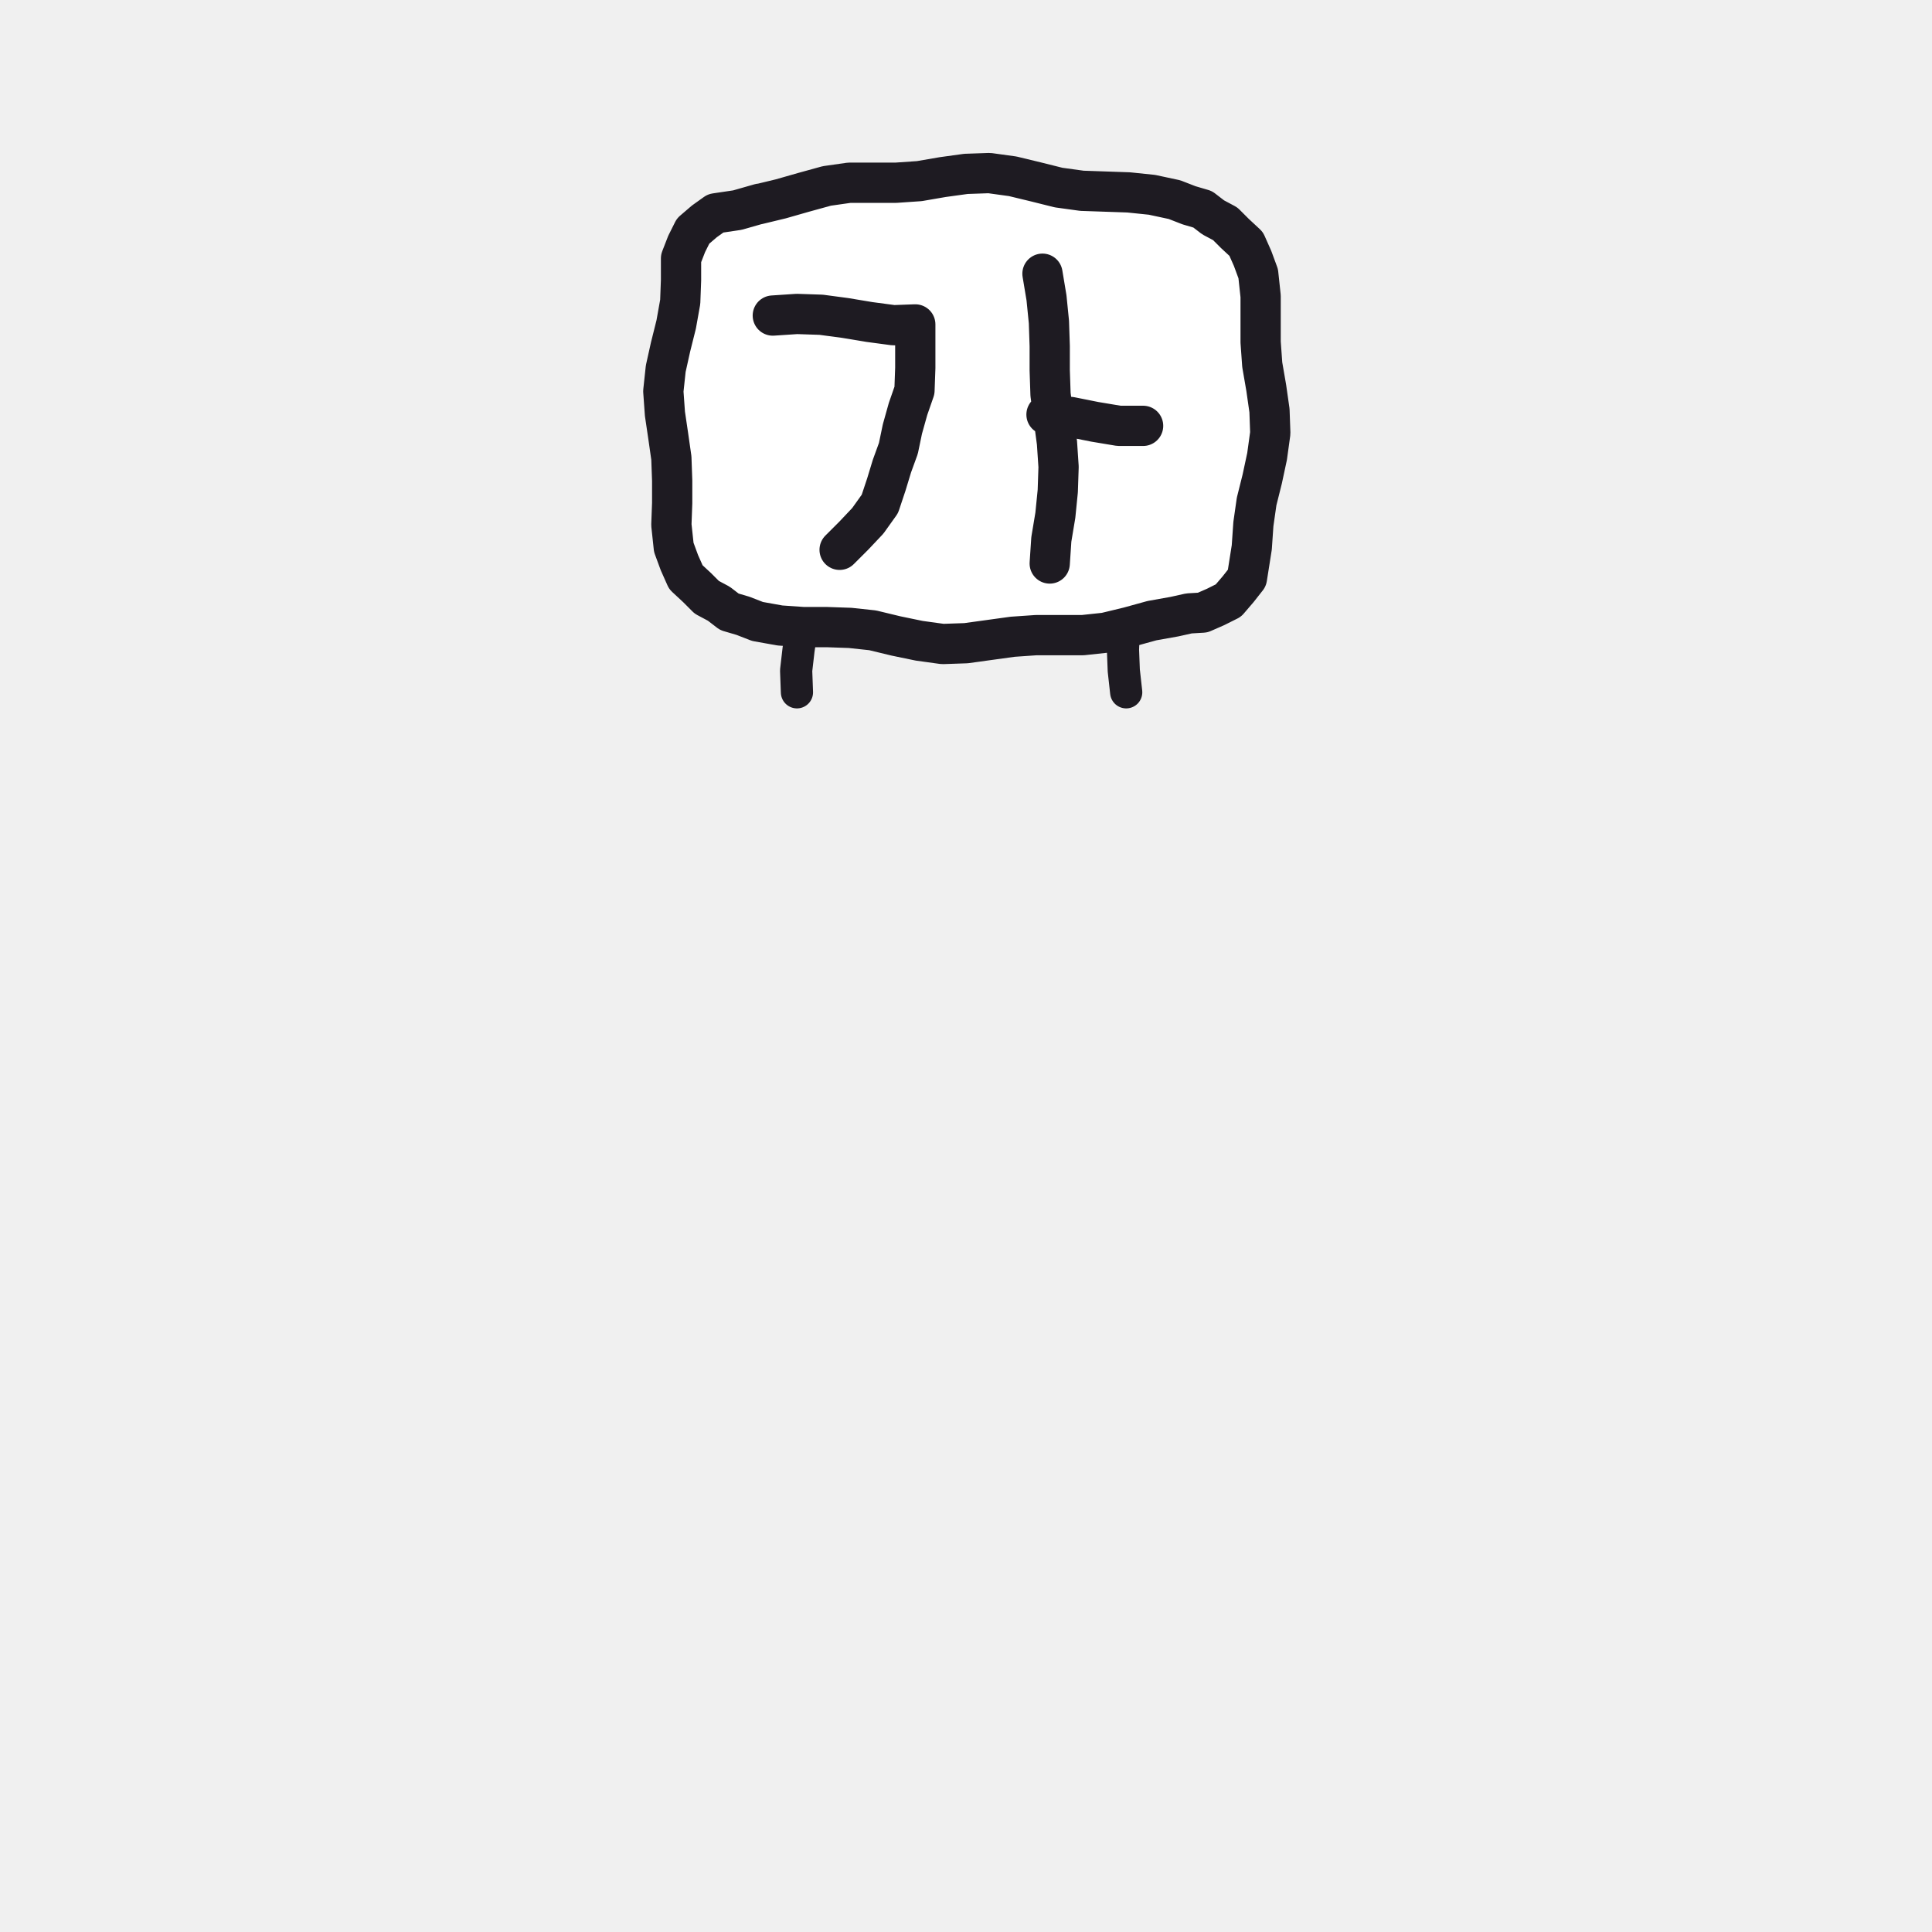
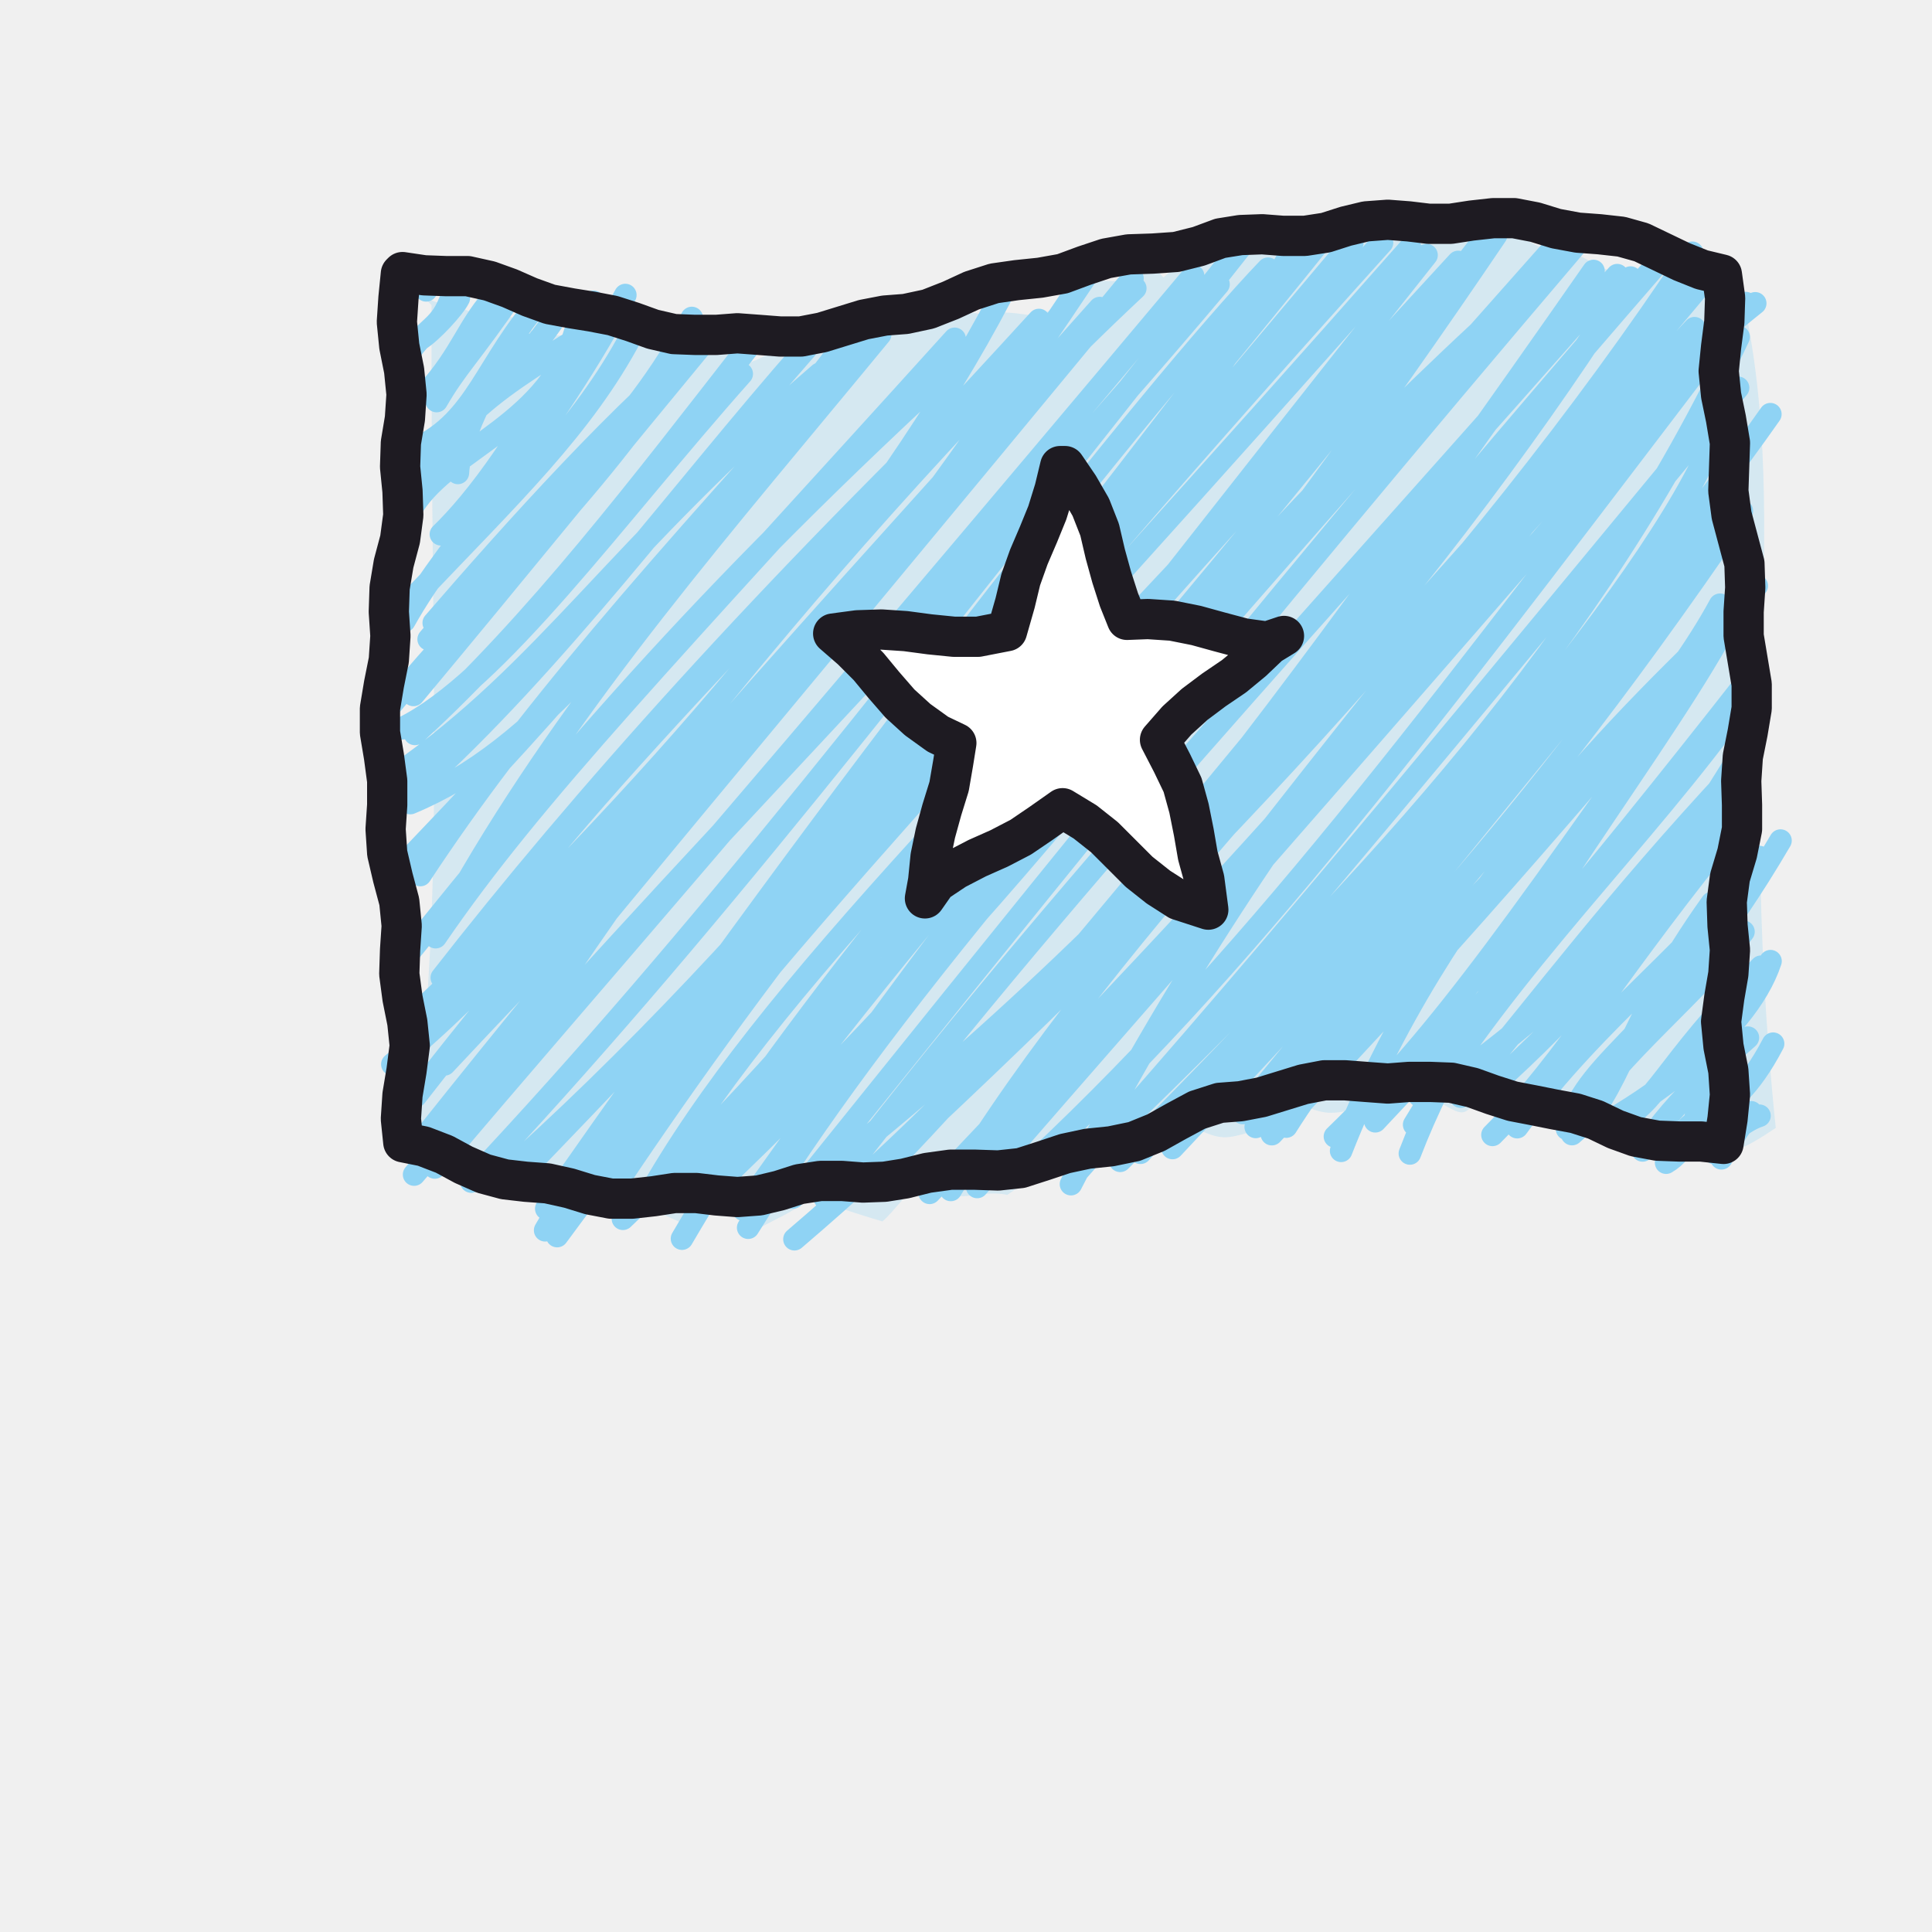
<svg xmlns="http://www.w3.org/2000/svg" viewBox="0 0 240 240" width="240" height="240">
-   <path d="M94.1 25.4L97.0 24.7L99.8 23.9L102.7 23.1L105.5 22.7L108.4 22.7L111.3 22.7L114.2 22.5L117.1 22.0L120.0 21.6L122.9 21.5L125.8 21.9L128.7 22.6L131.5 23.3L134.4 23.7L137.3 23.8L140.2 23.9L143.1 24.2L145.9 24.8L147.7 25.5L149.4 26.0L150.7 27.0L152.2 27.8L153.4 29.0L154.8 30.3L155.6 32.1L156.3 34.0L156.6 36.8L156.6 39.7L156.6 42.5L156.8 45.3L157.3 48.2L157.7 51.0L157.8 53.8L157.4 56.7L156.8 59.5L156.1 62.3L155.7 65.1L155.5 68.0L155.2 69.9L154.9 71.8L153.8 73.2L152.6 74.6L151.0 75.4L149.4 76.1L147.7 76.2L145.9 76.6L143.1 77.1L140.2 77.9L137.3 78.6L134.5 78.9L131.6 78.9L128.7 78.9L125.8 79.1L122.9 79.5L120.0 79.9L117.1 80.0L114.2 79.6L111.3 79.0L108.4 78.3L105.6 78.0L102.7 77.9L99.8 77.9L96.9 77.7L94.1 77.2L92.3 76.5L90.6 76.0L89.3 75.0L87.8 74.2L86.6 73.0L85.2 71.7L84.4 69.9L83.7 68.0L83.4 65.2L83.5 62.5L83.5 59.7L83.4 56.9L83.0 54.1L82.6 51.4L82.4 48.6L82.7 45.8L83.3 43.1L84.0 40.3L84.5 37.5L84.6 34.8L84.6 32.1L85.3 30.3L86.1 28.7L87.5 27.5L88.9 26.5L91.6 26.1L94.4 25.3Z" fill="#FFFFFF" stroke="#1E1B22" stroke-width="5" stroke-linecap="round" stroke-linejoin="round" />
-   <path d="M99.6 78.0L99.2 80.7L98.9 83.3L99.0 86.0M139.6 78.0L139.5 80.7L139.6 83.3L139.9 86.0" fill="none" stroke="#1E1B22" stroke-width="4" stroke-linecap="round" stroke-linejoin="round" />
-   <path d="M96.0 39.2L99.0 39.0L102.0 39.1L105.0 39.5L108.0 40.0L111.0 40.4L113.7 40.3L113.7 42.8L113.7 45.7L113.6 48.5L112.8 50.8L112.1 53.3L111.6 55.7L110.8 57.9L110.1 60.2L109.3 62.6L107.8 64.7L106.1 66.5L104.3 68.3M129.5 34.0L130.0 37.0L130.3 40.0L130.4 43.0L130.4 46.0L130.5 49.0L130.9 52.0L131.3 55.0L131.5 58.0L131.4 61.0L131.1 64.0L130.6 67.0L130.4 70.0M130.0 51.5L133.0 51.8L136.0 52.4L139.0 52.9L142.0 52.9" fill="none" stroke="#1E1B22" stroke-width="5" stroke-linecap="round" stroke-linejoin="round" />
+   <g transform="translate(3 2)">
+     <path d="M49.59 34.93 C52.32 36.16, 55.73 36.23, 55.94 37.29 C61.51 37.02, 60.89 37.31, 63.81 39.73 C69.75 39.34, 69.3 40.76, 71.48 40.23 C77.64 38.09, 76.23 38.93, 83.16 40.6 C85.85 39.4, 88.78 41.49, 89.84 43.12 C93.36 42.03, 91.33 41.21, 96.94 42.96 C99.52 39.18, 102.51 41.55, 102.54 39.99 C108.59 39.01, 112.99 36.47, 110.47 39.2 C114.67 37.65, 119.22 35.76, 118.76 37.72 C120.63 35.66, 126.54 37.92, 126.3 36.99 C130.56 35.78, 129.73 32.92, 134.34 32.89 C139.39 33.26, 139.3 29.75, 141.53 32.47 C144.87 29.41, 146.06 30.59, 153.73 26.92 C156.74 26.37, 157.06 27.92, 157.11 26.76 C162.26 26.58, 166.54 27.25, 167.52 26.8 C171.58 24.98, 175.15 26.11, 175.49 27.84 C175.53 26.33, 180.48 26.28, 185.05 26.53 C186.25 27.75, 189.32 29.63, 190.89 29.02 C194.71 30.08, 193.84 30.41, 197.03 31.66 C202.25 31.74, 206.24 29.62, 206.23 29.74 C209.81 31.03, 210.05 34.42, 212.91 32.47 C220.09 61.29, 212.32 87.08, 217.59 138.11 C209.45 143.64, 210.8 140.07, 205.39 140 C204.5 141.91, 199.9 136.46, 196.26 138.71 C193.99 136.08, 193.18 137.06, 190.58 136.32 C189.85 136.1, 184.77 135.56, 181.02 134.41 C178.41 136.23, 179.87 137.76, 173.06 133.04 C175.36 133.16, 171.56 132.45, 167.43 134.99 C161.95 137.08, 161.32 136.04, 158.82 135.45 C155.23 136.17, 155.09 138.35, 152.33 138.64 C149.45 139.41, 148.82 139.66, 145.93 138.36 C140.62 141.09, 141.01 139.32, 137.82 140.73 C132.63 140.6, 131.47 143.96, 127.28 142.13 C125.05 142.49, 126.27 143.76, 122.12 146.44 C118.27 145.56, 115.41 148.38, 111.58 144.42 C109.58 146.32, 107.86 148.66, 106.63 149.73 C102.79 148.6, 99.47 147.49, 98.07 146.62 C95.04 148.89, 92.94 149.58, 91 150.76 C88.05 148.3, 84.16 146.28, 82.65 150.35 C80.49 149.42, 76.25 147.1, 75.69 148.74 C69.61 149.65, 70.6 146.81, 66.61 145.45 C62.16 144.52, 59.81 142.38, 56.71 145.27 C55.86 144.58, 52.73 144.44, 47.63 143.06 C52.57 113.57, 50.47 83.91, 50.61 35.9" fill="#8FD3F4" opacity="0.28" />
+     <path d="M49.94 34.07 C49.94 34.07, 49.94 34.07, 49.94 34.07 M49.94 34.07 C49.94 34.07, 49.94 34.07, 49.94 34.07 M48.13 41.37 C50.6 38.14, 51.99 38.62, 53.39 33.99 M49.08 40.21 C50.6 39.29, 53.46 36.16, 54 35.02 M51.24 47.82 C53.77 43.45, 55.23 42.41, 60.92 34.13 M49.92 46.87 C54.52 41.85, 55.06 38.35, 58.87 34.35 M53.88 56.75 C54.19 51.63, 58.19 44.13, 61.85 40.54 M48.72 53.7 C56.22 50.25, 57.34 43.07, 64.21 35.3 M47.97 60.33 C53.06 49.79, 57.73 46.71, 72.21 37.95 M47.7 56.91 C54.49 49.84, 61.82 44.23, 66.78 36.18 M48.35 60.8 C53.08 53.48, 65.48 50.67, 68.65 38.52 M51.77 64.37 C55.9 60.37, 62.29 52.32, 70.73 35.49 M47.23 75.14 C53.36 64.16, 63.34 55.52, 74.68 34.65 M48.4 72.21 C60.59 59.37, 69.37 51.1, 75.46 39.65 M50.88 75.38 C60.82 63.88, 74.8 48.29, 85.65 39.72 M50.25 77.41 C61.59 63.96, 76.38 50.94, 82.94 37.5 M45.63 85.51 C56.81 71.84, 69.83 60.85, 82.75 41.09 M48.36 84.33 C60.51 69.77, 74.98 51.98, 84.6 40.35 M46.98 88.47 C58.75 82.71, 73.23 62.33, 89.14 44.44 M48.54 89.17 C63.84 75.12, 76.52 58.34, 90.26 40.73 M46.32 94.21 C64.89 81.32, 73.64 66.07, 98.83 44.42 M48.54 96.06 C66.11 80.25, 81.4 59.22, 97.09 41.37 M47.97 97.76 C63.8 91.16, 75.16 75.93, 102.7 41.74 M47.92 104.58 C62.24 89.59, 75.18 75.84, 102.88 39.43 M54.26 108.9 C68.51 83.98, 86.79 63.3, 106.34 39.54 M49.22 106.7 C61.83 87.52, 77.57 69.61, 106.34 38.02 M47.49 116.74 C65.65 94.32, 82.92 73.04, 117.75 41.29 M51.12 114.42 C63.27 96.64, 79.79 79.7, 115.59 40.09 M51.88 119.45 C68.96 97.54, 92.2 71.43, 123.47 41.39 M49.7 123.09 C80.07 94.33, 106.73 62.63, 121.26 34.94 M45.74 130.21 C70.51 109.78, 78.93 88.91, 126.26 39.98 M48.19 127.69 C63.72 101.77, 85.43 82.2, 126.06 37.75 M52.23 130.22 C75.03 105.77, 95.14 87.39, 132.13 31.98 M48.62 134.2 C74.98 100.28, 108.8 64.22, 133.61 36.27 M54.06 138.75 C73.49 108.83, 101.02 68.46, 138.03 33.81 M49.79 139.22 C70.92 112.69, 88.14 92.59, 137.68 32.59 M48.44 143.91 C82.76 103.91, 115.47 72.41, 148.37 33.31 M51.01 143.03 C71.64 118.74, 88.51 99.8, 145.21 32.26 M58.4 144.99 C92.6 114.8, 124.25 73.65, 153.76 34.82 M55.54 144.78 C84.23 114.19, 107.5 83.86, 151.89 27.72 M64.86 148.15 C101.42 95.49, 140.09 46.46, 154.52 31.38 M61.86 143.59 C102.65 101.3, 141.76 57.65, 157.7 28.83 M64.72 150.83 C85.45 115.12, 118.89 80.39, 161.88 26.86 M65.81 147.86 C86.1 122.13, 112 91.02, 164.99 28.15 M66.21 151.55 C94.01 113.68, 119.38 88.66, 172.17 28.79 M72.04 147.33 C89.29 121.45, 110.21 93.05, 168.68 28.14 M77.27 147.1 C92.2 120.48, 120.8 93.8, 178.26 31.34 M74.38 149.4 C102.41 122.73, 122.6 94.65, 174.21 29.69 M81.72 151.87 C108.26 106.67, 139.4 73.98, 182.16 27.41 M81.68 146.51 C98.78 121.09, 119.9 93.76, 178.14 30.54 M86.46 145.48 C109.69 112.38, 144.87 75.52, 184.07 24.22 M85.09 146.03 C119.96 112.98, 152.35 72.32, 182.85 27.21 M89.34 148.26 C117.46 108.76, 145.04 70.8, 189.22 31.55 M89.94 150.51 C106.64 123.68, 129.25 97.24, 190.67 28.05 M95.69 151.94 C123.53 128.15, 145.09 103.17, 194.95 31.66 M95.52 146.75 C120.77 115.41, 150.83 77.65, 192.58 28.65 M97 145.56 C142.19 110.34, 177.86 66.82, 199.55 32.48 M99.46 146.83 C128.36 108.92, 160.66 74.62, 197.9 32.18 M105.38 143.75 C142.74 109.25, 179.94 70.55, 207.22 29.4 M104.99 145.15 C128.89 120.98, 149.83 91.87, 202.49 31.18 M112.48 146.18 C147.63 108.96, 186.77 69.64, 206.8 31.2 M115.11 145.82 C135.48 112.1, 169.22 80.13, 207.57 34.19 M116.81 143.56 C144.25 120.01, 160.53 88.68, 207.5 38.77 M118.39 145.45 C145.41 114.33, 174.06 81.96, 213.86 35.65 M130.04 145.1 C154.79 96.93, 188.35 57.03, 215.04 35.68 M125.72 142.09 C154.32 115.2, 176.63 84.71, 213.8 36.01 M135.92 138 C168.39 106.42, 194.96 78.01, 212.98 39.86 M130.83 143.54 C156.56 114.68, 183.61 81.57, 212.91 46.17 M136.15 142.2 C172.17 106.28, 204.92 67.74, 210.6 50.47 M138.67 141.2 C170.49 105.61, 198.67 75.46, 216.92 49.45 M145.2 134.52 C169.15 112.9, 196.95 81.84, 212.63 55.71 M142.65 140.61 C163.19 118.72, 179.05 102.07, 212.75 58.22 M152.99 137.99 C165.4 119.79, 180.92 109.16, 213.38 61.47 M151.37 136.26 C161.95 123.49, 176.12 105.93, 212.3 61.68 M156.78 137.95 C171.79 114.12, 198.57 95.37, 210.67 73.12 M154.99 138.89 C172.5 120.46, 185.31 106.29, 215.23 70.77 M163.6 140.96 C176.08 109.08, 199.05 86.84, 214.01 72.64 M162.83 139.18 C176.45 126, 185.26 112.98, 213.99 72.08 M172.14 141.29 C180.41 119.63, 201.19 93.76, 210.54 77.24 M167.84 137.29 C181.01 123.36, 193.16 109.24, 214.21 82.38 M173.31 134.12 C188.52 114.09, 201.36 100.12, 214.19 84.59 M172.67 137.71 C184.57 117.88, 201.08 102.44, 213.47 85.09 M175.67 133.43 C194.07 120.43, 200.72 111.83, 212.39 93.06 M178.45 134.23 C189.17 121.3, 197.72 109.83, 212.13 94.34 M182.24 133.02 C192.53 123.77, 200.08 115.16, 212.03 98.77 M182.4 138.98 C191.3 130.1, 198.57 117.46, 212.88 100.11 M191.66 138.24 C194.56 128.67, 203.82 126.94, 218.18 102.42 M185.47 138.02 C195.43 124.21, 208.59 115.11, 215.58 104.47 M192.28 138.88 C198.35 133.82, 198.67 125.51, 209.65 110.17 M192.87 137.08 C198.4 128.51, 207.47 121.82, 213.58 113.74 M196.6 137.44 C200.42 135.28, 213.79 126.96, 216.94 117.4 M197.31 137.71 C203.03 135.22, 203.26 130.76, 215.76 118.09 M203.97 142.43 C209.04 139.52, 207.8 129.16, 211.33 128.84 M201.05 140.91 C204.97 134.51, 212.63 128.29, 214.13 126.9 M205.81 139.95 C206.56 135.4, 211.38 138.89, 217.26 127.65 M207.42 139.19 C208.66 136.88, 210.67 133.74, 213.42 131.62 M209.99 141.23 C210.65 139.97, 213.13 137.4, 215.57 136.6 M210.84 141.89 C212.26 139.16, 212.76 138.52, 214.53 136.17" fill="none" stroke="#8FD3F4" stroke-width="2.8" stroke-linecap="round" stroke-linejoin="round" />
+   </g>
+   <path d="M50.0 33.8L52.7 34.2L55.4 34.3L58.1 34.3L60.8 34.9L63.3 35.8L65.8 36.9L68.3 37.8L71.0 38.3L73.5 38.7L76.1 39.2L78.6 40.0L81.1 40.9L83.7 41.5L86.3 41.6L89.0 41.6L91.6 41.4L94.3 41.6L96.9 41.8L99.5 41.8L102.1 41.3L104.7 40.5L107.3 39.7L109.9 39.2L112.5 39.0L115.3 38.4L118.1 37.3L120.7 36.1L123.5 35.2L126.3 34.8L129.2 34.5L132.0 34.0L134.7 33.0L137.4 32.1L140.2 31.6L143.2 31.5L146.1 31.3L148.9 30.6L151.6 29.6L154.1 29.2L156.8 29.1L159.4 29.3L162.1 29.3L164.7 28.9L167.2 28.1L169.7 27.5L172.4 27.3L175.0 27.5L177.5 27.8L180.2 27.8L182.8 27.4L185.5 27.1L188.1 27.1L190.7 27.6L193.3 28.4L196.0 28.9L198.7 29.1L201.4 29.4L203.9 30.1L206.4 31.3L208.9 32.5L211.4 33.5L213.9 34.1L214.3 37.0L214.2 40.0L213.8 43.1L213.5 46.1L213.8 49.1L214.4 52.0L214.9 55.0L214.8 58.0L214.7 61.0L215.1 64.0L215.9 67.0L216.7 70.0L216.8 73.0L216.6 76.0L216.6 79.0L217.1 82.0L217.6 85.0L217.6 88.0L217.1 91.0L216.5 94.0L216.3 97.0L216.4 100.0L216.4 103.0L215.8 106.0L214.9 109.0L214.5 112.0L214.6 115.0L214.9 118.0L214.7 121.0L214.2 123.9L213.8 126.9L214.1 130.0L214.7 133.0L214.9 136.0L214.6 139.0L214.1 142.1L211.3 141.8L208.6 141.8L205.9 141.7L203.2 141.2L200.7 140.3L198.2 139.1L195.7 138.3L193.0 137.8L190.5 137.3L187.9 136.8L185.4 136.0L182.9 135.1L180.3 134.5L177.7 134.4L175.0 134.4L172.4 134.6L169.7 134.4L167.1 134.2L164.5 134.2L161.9 134.7L159.3 135.5L156.7 136.3L154.1 136.8L151.5 137.0L148.7 137.9L146.1 139.3L143.6 140.7L140.9 141.8L138.0 142.4L135.1 142.7L132.3 143.3L129.6 144.2L126.8 145.1L124.0 145.4L121.0 145.3L118.1 145.3L115.2 145.7L112.4 146.4L109.9 146.8L107.2 146.9L104.6 146.7L101.9 146.7L99.3 147.1L96.8 147.9L94.3 148.5L91.6 148.7L89.0 148.5L86.5 148.2L83.8 148.2L81.2 148.6L78.5 148.9L75.9 148.9L73.3 148.4L70.7 147.6L68.0 147.0L65.3 146.8L62.7 146.5L60.1 145.8L57.6 144.7L55.2 143.4L52.6 142.4L50.1 141.9L49.8 139.0L50.0 136.0L50.5 133.0L50.9 129.9L50.6 127.0L50.0 124.0L49.6 121.0L49.7 118.0L49.9 115.0L49.6 112.0L48.8 109.0L48.1 106.0L47.9 103.0L48.1 100.0L48.1 97.0L47.7 94.0L47.2 91.0L47.2 88.0L47.7 85.0L48.3 82.0L48.5 79.0L48.3 76.0L48.4 73.0L48.9 70.0L49.7 67.0L50.1 64.0L50.0 61.0L49.7 58.0L49.8 55.0L50.3 52.0L50.5 49.0L50.2 46.0L49.6 43.0L49.3 40.0L49.5 37.0L49.8 34.0Z" fill="none" stroke="#1E1B22" stroke-width="5" stroke-linecap="round" stroke-linejoin="round" />
+   <path d="M132.3 57.9L134.0 60.4L135.5 63.0L136.6 65.8L137.3 68.8L138.1 71.7L139.0 74.5L140.0 77.0L142.6 76.9L145.6 77.1L148.6 77.7L151.5 78.5L154.5 79.3L157.4 79.7L159.5 79.0L157.7 80.1L155.6 82.1L153.3 84.0L150.8 85.7L148.4 87.5L146.2 89.5L144.1 91.9L145.6 94.8L146.9 97.5L147.7 100.4L148.3 103.4L148.8 106.3L149.6 109.2L150.1 113.0L146.4 111.8L143.9 110.2L141.5 108.3L139.3 106.1L137.2 104.0L134.8 102.1L132.0 100.4L129.3 102.3L126.8 104.0L124.1 105.4L121.4 106.6L118.7 108.0L116.3 109.6L114.9 111.6L115.3 109.4L115.6 106.4L116.2 103.5L117.0 100.6L117.9 97.7L118.4 94.8L118.8 92.3L116.5 91.2L114.0 89.4L111.8 87.4L109.8 85.1L107.9 82.8L105.8 80.7L103.5 78.7L106.5 78.3L109.5 78.2L112.5 78.4L115.5 78.8L118.5 79.1L121.5 79.1L125.1 78.4L126.1 74.9L126.8 72.0L127.8 69.2L129.0 66.4L130.1 63.7L131.0 60.8L131.7 57.9Z" fill="#FFFFFF" stroke="#1E1B22" stroke-width="5" stroke-linecap="round" stroke-linejoin="round" />
</svg>
